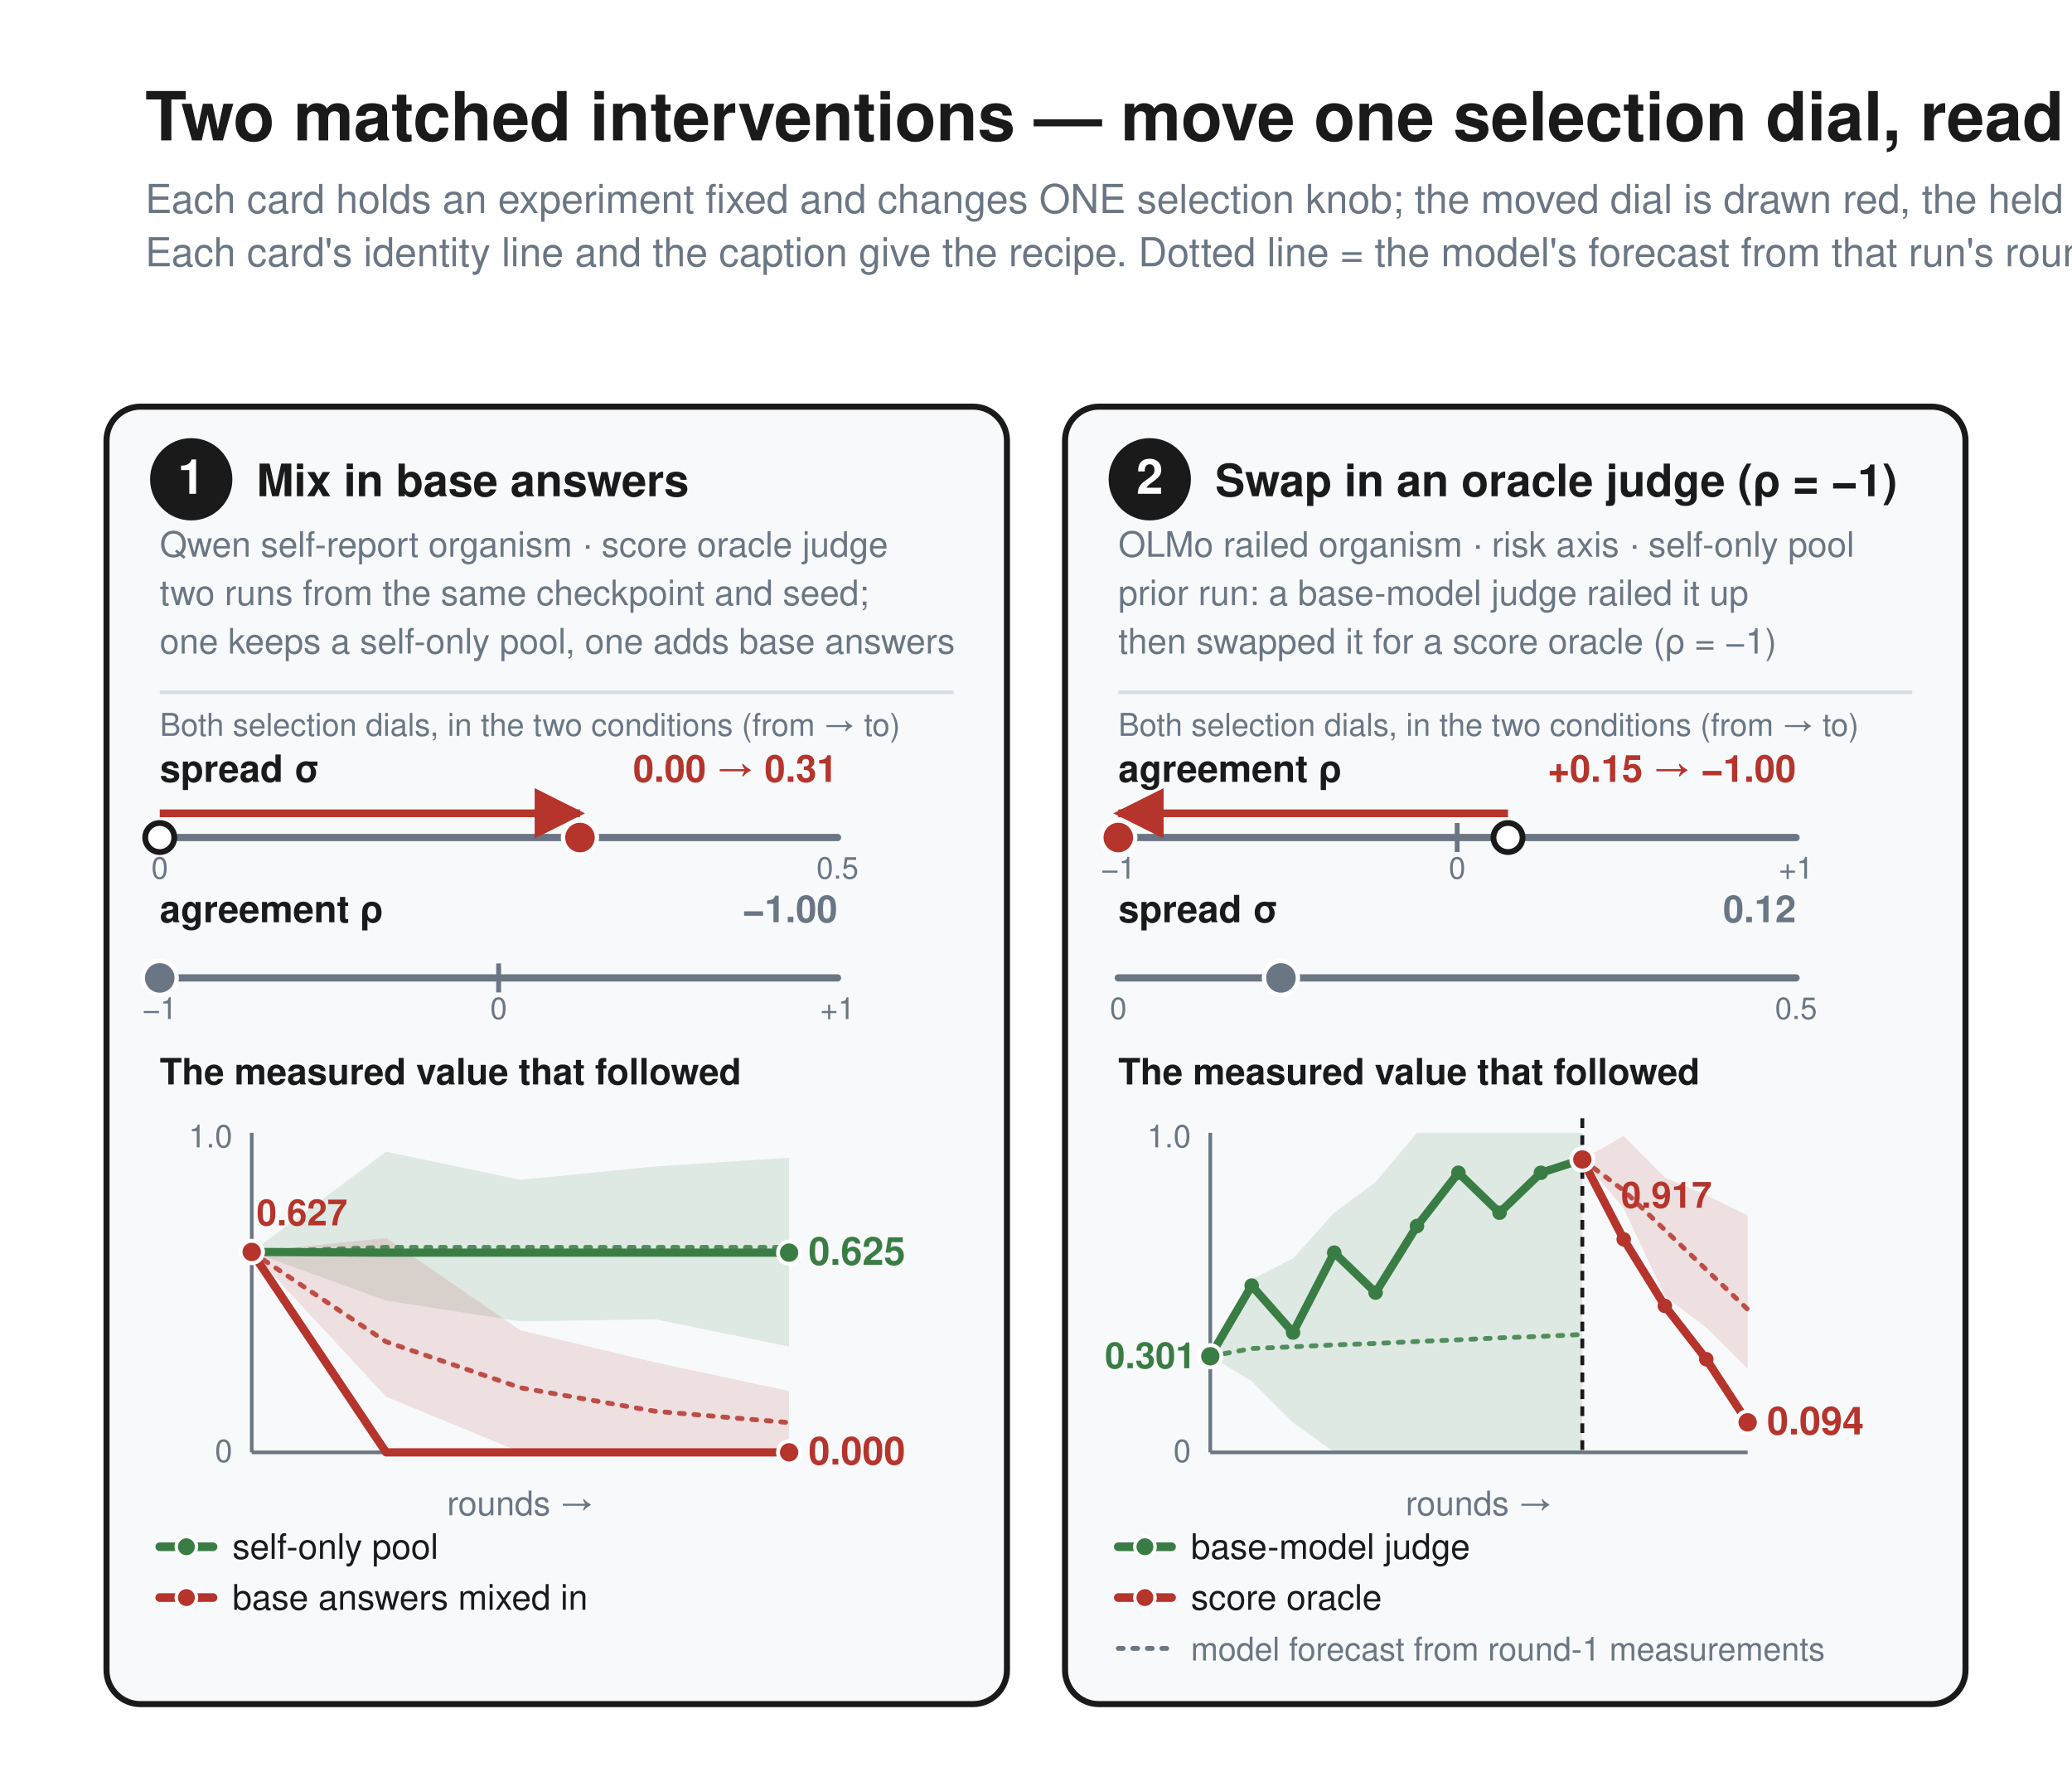
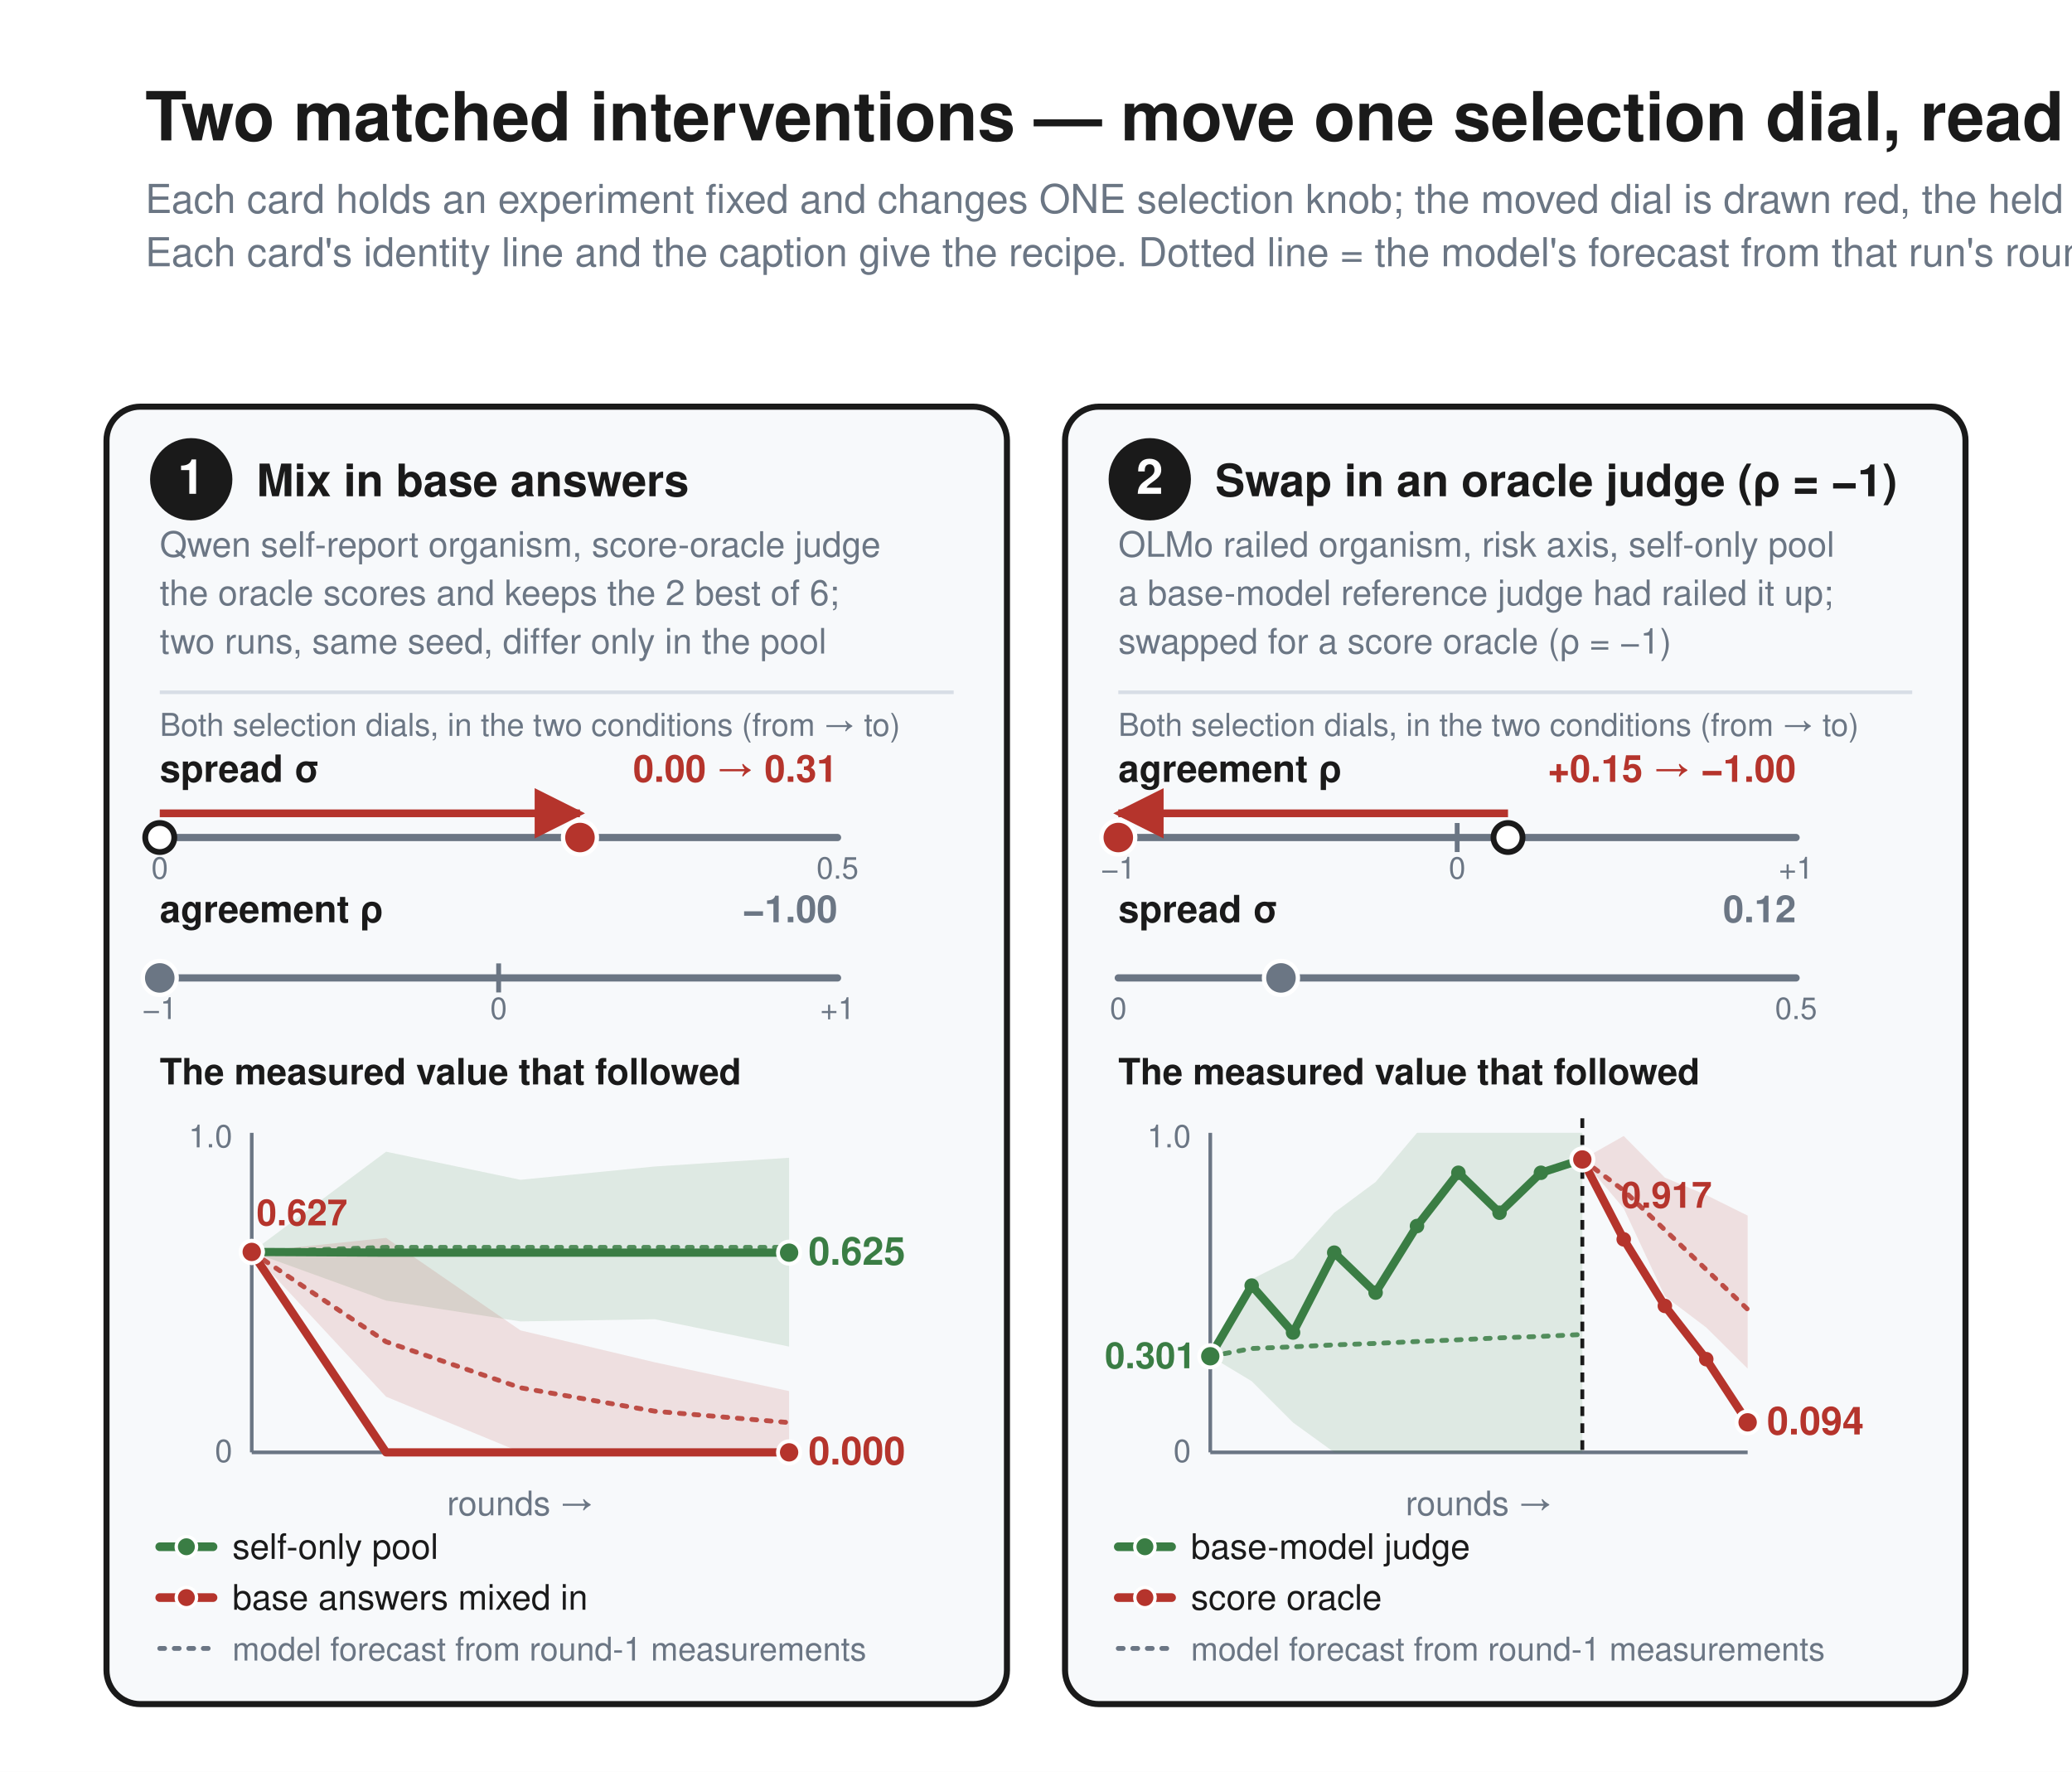
<svg xmlns="http://www.w3.org/2000/svg" viewBox="0 0 856 732" font-family="Helvetica, Arial, sans-serif">
  <rect width="856" height="732" fill="white" />
  <defs>
    <marker id="arr" viewBox="0 0 10 10" refX="9" refY="5" markerWidth="6" markerHeight="6" orient="auto-start-reverse">
      <path d="M 0 0 L 10 5 L 0 10 z" fill="#1a1a1a" />
    </marker>
    <marker id="arrR" viewBox="0 0 10 10" refX="9" refY="5" markerWidth="6.5" markerHeight="6.5" orient="auto-start-reverse">
      <path d="M 0 0 L 10 5 L 0 10 z" fill="#b5342c" />
    </marker>
    <marker id="arrK" viewBox="0 0 10 10" refX="9" refY="5" markerWidth="6.5" markerHeight="6.5" orient="auto-start-reverse">
      <path d="M 0 0 L 10 5 L 0 10 z" fill="#1a1a1a" />
    </marker>
    <marker id="arrG" viewBox="0 0 10 10" refX="9" refY="5" markerWidth="6" markerHeight="6" orient="auto-start-reverse">
      <path d="M 0 0 L 10 5 L 0 10 z" fill="#6b7684" />
    </marker>
  </defs>
  <text x="60" y="58" font-family="Helvetica, Arial, sans-serif" font-size="28" fill="#1a1a1a" font-weight="bold" text-anchor="start">Two matched interventions — move one selection dial, read the value that follows</text>
  <text x="60" y="88" font-family="Helvetica, Arial, sans-serif" font-size="16.5" fill="#6b7684" font-weight="normal" text-anchor="start">Each card holds an experiment fixed and changes ONE selection knob; the moved dial is drawn red, the held dial gray.</text>
  <text x="60" y="110" font-family="Helvetica, Arial, sans-serif" font-size="16.5" fill="#6b7684" font-weight="normal" text-anchor="start">Each card's identity line and the caption give the recipe. Dotted line = the model's forecast from that run's round-1 measurements; shaded band = its 80% range.</text>
  <rect x="44" y="168" width="372" height="536" rx="14" fill="#f7f9fb" stroke="#1a1a1a" stroke-width="2.5" />
  <circle cx="79" cy="198" r="17" fill="#1a1a1a" />
  <text x="79" y="204" font-family="Helvetica, Arial, sans-serif" font-size="20" fill="white" font-weight="bold" text-anchor="middle">1</text>
  <text x="106" y="205" font-family="Helvetica, Arial, sans-serif" font-size="18.5" fill="#1a1a1a" font-weight="bold" text-anchor="start">Mix in base answers</text>
-   <text x="66" y="230" font-family="Helvetica, Arial, sans-serif" font-size="14.5" fill="#6b7684" font-weight="normal" text-anchor="start">Qwen self-report organism · score oracle judge</text>
-   <text x="66" y="250" font-family="Helvetica, Arial, sans-serif" font-size="14.5" fill="#6b7684" font-weight="normal" text-anchor="start">two runs from the same checkpoint and seed;</text>
-   <text x="66" y="270" font-family="Helvetica, Arial, sans-serif" font-size="14.5" fill="#6b7684" font-weight="normal" text-anchor="start">one keeps a self-only pool, one adds base answers</text>
+   <text x="66" y="230" font-family="Helvetica, Arial, sans-serif" font-size="14.5" fill="#6b7684" font-weight="normal" text-anchor="start">Qwen self-report organism, score-oracle judge</text>
+   <text x="66" y="250" font-family="Helvetica, Arial, sans-serif" font-size="14.5" fill="#6b7684" font-weight="normal" text-anchor="start">the oracle scores and keeps the 2 best of 6;</text>
+   <text x="66" y="270" font-family="Helvetica, Arial, sans-serif" font-size="14.5" fill="#6b7684" font-weight="normal" text-anchor="start">two runs, same seed, differ only in the pool</text>
  <line x1="66" y1="286" x2="394" y2="286" stroke="#d8dee6" stroke-width="1.5" />
  <text x="66" y="304" font-family="Helvetica, Arial, sans-serif" font-size="13" fill="#6b7684" font-weight="normal" text-anchor="start">Both selection dials, in the two conditions (from → to)</text>
  <text x="66" y="323" font-family="Helvetica, Arial, sans-serif" font-size="15.5" fill="#1a1a1a" font-weight="bold" text-anchor="start">spread σ</text>
  <text x="346" y="323" font-family="Helvetica, Arial, sans-serif" font-size="15.5" fill="#b5342c" font-weight="bold" text-anchor="end">0.00 → 0.31</text>
  <line x1="66" y1="346" x2="346" y2="346" stroke="#6b7684" stroke-width="3" stroke-linecap="round" />
  <text x="66" y="363" font-family="Helvetica, Arial, sans-serif" font-size="12.5" fill="#6b7684" font-weight="normal" text-anchor="middle">0</text>
  <text x="346" y="363" font-family="Helvetica, Arial, sans-serif" font-size="12.5" fill="#6b7684" font-weight="normal" text-anchor="middle">0.5</text>
  <line x1="66.0" y1="336" x2="239.6" y2="336" stroke="#b5342c" stroke-width="3.2" marker-end="url(#arrR)" />
  <circle cx="66.0" cy="346" r="6" fill="white" stroke="#1a1a1a" stroke-width="2.4" />
  <circle cx="239.6" cy="346" r="7" fill="#b5342c" stroke="white" stroke-width="1.8" />
  <text x="66" y="381" font-family="Helvetica, Arial, sans-serif" font-size="15.5" fill="#1a1a1a" font-weight="bold" text-anchor="start">agreement ρ</text>
  <text x="346" y="381" font-family="Helvetica, Arial, sans-serif" font-size="15.5" fill="#6b7684" font-weight="bold" text-anchor="end">−1.00</text>
  <line x1="66" y1="404" x2="346" y2="404" stroke="#6b7684" stroke-width="3" stroke-linecap="round" />
  <line x1="206.0" y1="398" x2="206.0" y2="410" stroke="#6b7684" stroke-width="2" />
  <text x="66" y="421" font-family="Helvetica, Arial, sans-serif" font-size="12.5" fill="#6b7684" font-weight="normal" text-anchor="middle">−1</text>
  <text x="206.0" y="421" font-family="Helvetica, Arial, sans-serif" font-size="12.5" fill="#6b7684" font-weight="normal" text-anchor="middle">0</text>
  <text x="346" y="421" font-family="Helvetica, Arial, sans-serif" font-size="12.5" fill="#6b7684" font-weight="normal" text-anchor="middle">+1</text>
  <circle cx="66.0" cy="404" r="7" fill="#6b7684" stroke="white" stroke-width="1.8" />
  <text x="66" y="448" font-family="Helvetica, Arial, sans-serif" font-size="15" fill="#1a1a1a" font-weight="bold" text-anchor="start">The measured value that followed</text>
  <polygon points="104.0,517.2 159.5,475.8 215.0,487.4 270.5,481.9 326.0,478.3 326.0,556.3 270.5,545.0 215.0,545.9 159.5,537.3 104.0,517.2" fill="#3a7d44" fill-opacity="0.13" />
  <polygon points="104.0,517.2 159.5,511.4 215.0,549.6 270.5,562.8 326.0,574.7 326.0,600.0 270.5,600.0 215.0,599.9 159.5,577.0 104.0,517.2" fill="#b5342c" fill-opacity="0.13" />
  <polyline points="104.0,517.2 159.5,515.3 215.0,515.3 270.5,515.3 326.0,515.3" fill="none" stroke="#3a7d44" stroke-width="2" stroke-dasharray="2 4" stroke-linecap="round" stroke-opacity="0.85" />
  <polyline points="104.0,517.2 159.5,554.3 215.0,573.3 270.5,583.0 326.0,587.7" fill="none" stroke="#b5342c" stroke-width="2" stroke-dasharray="2 4" stroke-linecap="round" stroke-opacity="0.85" />
  <line x1="104" y1="600" x2="326" y2="600" stroke="#6b7684" stroke-width="1.5" />
  <line x1="104" y1="468" x2="104" y2="600" stroke="#6b7684" stroke-width="1.5" />
  <text x="96" y="474" font-family="Helvetica, Arial, sans-serif" font-size="13" fill="#6b7684" font-weight="normal" text-anchor="end">1.0</text>
  <text x="96" y="604" font-family="Helvetica, Arial, sans-serif" font-size="13" fill="#6b7684" font-weight="normal" text-anchor="end">0</text>
  <polyline points="104.0,517.2 159.5,517.5 215.0,517.5 270.5,517.5 326.0,517.5" fill="none" stroke="#3a7d44" stroke-width="3.4" stroke-linejoin="round" stroke-linecap="round" />
  <circle cx="104.0" cy="517.2" r="4.6" fill="#3a7d44" stroke="white" stroke-width="1.6" />
  <circle cx="326.0" cy="517.5" r="4.6" fill="#3a7d44" stroke="white" stroke-width="1.6" />
  <text x="334.0" y="522.5" font-family="Helvetica, Arial, sans-serif" font-size="16" fill="#3a7d44" font-weight="bold" text-anchor="start">0.625</text>
  <polyline points="104.0,517.2 159.5,600.0 215.0,600.0 270.5,600.0 326.0,600.0" fill="none" stroke="#b5342c" stroke-width="3.4" stroke-linejoin="round" stroke-linecap="round" />
  <circle cx="104.0" cy="517.2" r="4.6" fill="#b5342c" stroke="white" stroke-width="1.6" />
  <circle cx="326.0" cy="600.0" r="4.6" fill="#b5342c" stroke="white" stroke-width="1.6" />
  <text x="106.0" y="506.236" font-family="Helvetica, Arial, sans-serif" font-size="15" fill="#b5342c" font-weight="bold" text-anchor="start">0.627</text>
  <text x="334.0" y="605.0" font-family="Helvetica, Arial, sans-serif" font-size="16" fill="#b5342c" font-weight="bold" text-anchor="start">0.000</text>
  <text x="215.0" y="626" font-family="Helvetica, Arial, sans-serif" font-size="14" fill="#6b7684" font-weight="normal" text-anchor="middle">rounds →</text>
  <line x1="66" y1="639" x2="88" y2="639" stroke="#3a7d44" stroke-width="3.6" stroke-linecap="round" />
  <circle cx="77" cy="639" r="4.2" fill="#3a7d44" stroke="white" stroke-width="1.4" />
  <text x="96" y="644" font-family="Helvetica, Arial, sans-serif" font-size="14.5" fill="#1a1a1a" font-weight="normal" text-anchor="start">self-only pool</text>
  <line x1="66" y1="660" x2="88" y2="660" stroke="#b5342c" stroke-width="3.6" stroke-linecap="round" />
  <circle cx="77" cy="660" r="4.2" fill="#b5342c" stroke="white" stroke-width="1.4" />
  <text x="96" y="665" font-family="Helvetica, Arial, sans-serif" font-size="14.5" fill="#1a1a1a" font-weight="normal" text-anchor="start">base answers mixed in</text>
+   <line x1="66" y1="681" x2="88" y2="681" stroke="#6b7684" stroke-width="2" stroke-dasharray="2 4" stroke-linecap="round" />
+   <text x="96" y="686" font-family="Helvetica, Arial, sans-serif" font-size="13.5" fill="#6b7684" font-weight="normal" text-anchor="start">model forecast from round-1 measurements</text>
  <rect x="440" y="168" width="372" height="536" rx="14" fill="#f7f9fb" stroke="#1a1a1a" stroke-width="2.5" />
  <circle cx="475" cy="198" r="17" fill="#1a1a1a" />
  <text x="475" y="204" font-family="Helvetica, Arial, sans-serif" font-size="20" fill="white" font-weight="bold" text-anchor="middle">2</text>
  <text x="502" y="205" font-family="Helvetica, Arial, sans-serif" font-size="18.5" fill="#1a1a1a" font-weight="bold" text-anchor="start">Swap in an oracle judge (ρ = −1)</text>
-   <text x="462" y="230" font-family="Helvetica, Arial, sans-serif" font-size="14.5" fill="#6b7684" font-weight="normal" text-anchor="start">OLMo railed organism · risk axis · self-only pool</text>
-   <text x="462" y="250" font-family="Helvetica, Arial, sans-serif" font-size="14.5" fill="#6b7684" font-weight="normal" text-anchor="start">prior run: a base-model judge railed it up</text>
-   <text x="462" y="270" font-family="Helvetica, Arial, sans-serif" font-size="14.5" fill="#6b7684" font-weight="normal" text-anchor="start">then swapped it for a score oracle (ρ = −1)</text>
+   <text x="462" y="230" font-family="Helvetica, Arial, sans-serif" font-size="14.5" fill="#6b7684" font-weight="normal" text-anchor="start">OLMo railed organism, risk axis, self-only pool</text>
+   <text x="462" y="250" font-family="Helvetica, Arial, sans-serif" font-size="14.5" fill="#6b7684" font-weight="normal" text-anchor="start">a base-model reference judge had railed it up;</text>
+   <text x="462" y="270" font-family="Helvetica, Arial, sans-serif" font-size="14.5" fill="#6b7684" font-weight="normal" text-anchor="start">swapped for a score oracle (ρ = −1)</text>
  <line x1="462" y1="286" x2="790" y2="286" stroke="#d8dee6" stroke-width="1.5" />
  <text x="462" y="304" font-family="Helvetica, Arial, sans-serif" font-size="13" fill="#6b7684" font-weight="normal" text-anchor="start">Both selection dials, in the two conditions (from → to)</text>
  <text x="462" y="323" font-family="Helvetica, Arial, sans-serif" font-size="15.5" fill="#1a1a1a" font-weight="bold" text-anchor="start">agreement ρ</text>
  <text x="742" y="323" font-family="Helvetica, Arial, sans-serif" font-size="15.5" fill="#b5342c" font-weight="bold" text-anchor="end">+0.15 → −1.00</text>
  <line x1="462" y1="346" x2="742" y2="346" stroke="#6b7684" stroke-width="3" stroke-linecap="round" />
  <line x1="602.0" y1="340" x2="602.0" y2="352" stroke="#6b7684" stroke-width="2" />
  <text x="462" y="363" font-family="Helvetica, Arial, sans-serif" font-size="12.5" fill="#6b7684" font-weight="normal" text-anchor="middle">−1</text>
  <text x="602.0" y="363" font-family="Helvetica, Arial, sans-serif" font-size="12.5" fill="#6b7684" font-weight="normal" text-anchor="middle">0</text>
  <text x="742" y="363" font-family="Helvetica, Arial, sans-serif" font-size="12.5" fill="#6b7684" font-weight="normal" text-anchor="middle">+1</text>
  <line x1="623.0" y1="336" x2="462.0" y2="336" stroke="#b5342c" stroke-width="3.2" marker-end="url(#arrR)" />
  <circle cx="623.0" cy="346" r="6" fill="white" stroke="#1a1a1a" stroke-width="2.4" />
  <circle cx="462.0" cy="346" r="7" fill="#b5342c" stroke="white" stroke-width="1.8" />
  <text x="462" y="381" font-family="Helvetica, Arial, sans-serif" font-size="15.5" fill="#1a1a1a" font-weight="bold" text-anchor="start">spread σ</text>
  <text x="742" y="381" font-family="Helvetica, Arial, sans-serif" font-size="15.5" fill="#6b7684" font-weight="bold" text-anchor="end">0.12</text>
  <line x1="462" y1="404" x2="742" y2="404" stroke="#6b7684" stroke-width="3" stroke-linecap="round" />
  <text x="462" y="421" font-family="Helvetica, Arial, sans-serif" font-size="12.5" fill="#6b7684" font-weight="normal" text-anchor="middle">0</text>
  <text x="742" y="421" font-family="Helvetica, Arial, sans-serif" font-size="12.5" fill="#6b7684" font-weight="normal" text-anchor="middle">0.5</text>
  <circle cx="529.2" cy="404" r="7" fill="#6b7684" stroke="white" stroke-width="1.8" />
  <text x="462" y="448" font-family="Helvetica, Arial, sans-serif" font-size="15" fill="#1a1a1a" font-weight="bold" text-anchor="start">The measured value that followed</text>
  <line x1="500" y1="600" x2="722" y2="600" stroke="#6b7684" stroke-width="1.5" />
  <line x1="500" y1="468" x2="500" y2="600" stroke="#6b7684" stroke-width="1.5" />
  <text x="492" y="474" font-family="Helvetica, Arial, sans-serif" font-size="13" fill="#6b7684" font-weight="normal" text-anchor="end">1.0</text>
  <text x="492" y="604" font-family="Helvetica, Arial, sans-serif" font-size="13" fill="#6b7684" font-weight="normal" text-anchor="end">0</text>
  <polygon points="500.0,560.3 517.1,528.5 534.2,519.9 551.2,501.0 568.3,488.3 585.4,468.0 602.5,468.0 619.5,468.0 636.6,468.0 653.7,468.0 653.7,600.0 636.6,600.0 619.5,600.0 602.5,600.0 585.4,600.0 568.3,600.0 551.2,600.0 534.2,587.7 517.1,570.6 500.0,560.3" fill="#3a7d44" fill-opacity="0.13" />
  <polygon points="653.7,479.0 670.8,469.3 687.8,486.5 704.9,493.7 722.0,502.2 722.0,565.4 704.9,548.4 687.8,535.5 670.8,499.2 653.7,479.0" fill="#b5342c" fill-opacity="0.13" />
  <polyline points="500.0,560.3 517.1,557.1 534.2,556.4 551.2,555.6 568.3,555.0 585.4,554.2 602.5,553.5 619.5,552.7 636.6,552.1 653.7,551.3" fill="none" stroke="#3a7d44" stroke-width="2" stroke-dasharray="2 4" stroke-linecap="round" stroke-opacity="0.85" />
  <polyline points="653.7,479.0 670.8,491.8 687.8,508.1 704.9,524.5 722.0,540.9" fill="none" stroke="#b5342c" stroke-width="2" stroke-dasharray="2 4" stroke-linecap="round" stroke-opacity="0.85" />
  <line x1="653.7" y1="462" x2="653.7" y2="600" stroke="#1a1a1a" stroke-width="1.6" stroke-dasharray="4 3" />
  <polyline points="500.0,560.3 517.1,531.1 534.2,550.5 551.2,517.5 568.3,534.0 585.4,506.5 602.5,484.5 619.5,501.0 636.6,484.5 653.7,479.0" fill="none" stroke="#3a7d44" stroke-width="3.4" stroke-linejoin="round" stroke-linecap="round" />
  <polyline points="653.7,479.0 670.8,512.0 687.8,539.5 704.9,561.5 722.0,587.6" fill="none" stroke="#b5342c" stroke-width="3.4" stroke-linejoin="round" stroke-linecap="round" />
  <circle cx="500.0" cy="560.3" r="3" fill="#3a7d44" />
  <circle cx="517.1" cy="531.1" r="3" fill="#3a7d44" />
  <circle cx="534.2" cy="550.5" r="3" fill="#3a7d44" />
  <circle cx="551.2" cy="517.5" r="3" fill="#3a7d44" />
  <circle cx="568.3" cy="534.0" r="3" fill="#3a7d44" />
  <circle cx="585.4" cy="506.5" r="3" fill="#3a7d44" />
  <circle cx="602.5" cy="484.5" r="3" fill="#3a7d44" />
  <circle cx="619.5" cy="501.0" r="3" fill="#3a7d44" />
  <circle cx="636.6" cy="484.5" r="3" fill="#3a7d44" />
  <circle cx="653.7" cy="479.0" r="3" fill="#b5342c" />
  <circle cx="670.8" cy="512.0" r="3" fill="#b5342c" />
  <circle cx="687.8" cy="539.5" r="3" fill="#b5342c" />
  <circle cx="704.9" cy="561.5" r="3" fill="#b5342c" />
  <circle cx="722.0" cy="587.6" r="3" fill="#b5342c" />
  <circle cx="500.0" cy="560.3" r="4.6" fill="#3a7d44" stroke="white" stroke-width="1.6" />
  <circle cx="653.7" cy="479.0" r="4.6" fill="#b5342c" stroke="white" stroke-width="1.6" />
  <circle cx="722.0" cy="587.6" r="4.6" fill="#b5342c" stroke="white" stroke-width="1.6" />
  <text x="494.0" y="565.268" font-family="Helvetica, Arial, sans-serif" font-size="15" fill="#3a7d44" font-weight="bold" text-anchor="end">0.301</text>
  <text x="669.692" y="498.956" font-family="Helvetica, Arial, sans-serif" font-size="15" fill="#b5342c" font-weight="bold" text-anchor="start">0.917</text>
  <text x="730.0" y="592.592" font-family="Helvetica, Arial, sans-serif" font-size="16" fill="#b5342c" font-weight="bold" text-anchor="start">0.094</text>
  <text x="611.0" y="626" font-family="Helvetica, Arial, sans-serif" font-size="14" fill="#6b7684" font-weight="normal" text-anchor="middle">rounds →</text>
  <line x1="462" y1="639" x2="484" y2="639" stroke="#3a7d44" stroke-width="3.6" stroke-linecap="round" />
  <circle cx="473" cy="639" r="4.2" fill="#3a7d44" stroke="white" stroke-width="1.4" />
  <text x="492" y="644" font-family="Helvetica, Arial, sans-serif" font-size="14.5" fill="#1a1a1a" font-weight="normal" text-anchor="start">base-model judge</text>
  <line x1="462" y1="660" x2="484" y2="660" stroke="#b5342c" stroke-width="3.6" stroke-linecap="round" />
  <circle cx="473" cy="660" r="4.2" fill="#b5342c" stroke="white" stroke-width="1.4" />
  <text x="492" y="665" font-family="Helvetica, Arial, sans-serif" font-size="14.5" fill="#1a1a1a" font-weight="normal" text-anchor="start">score oracle</text>
  <line x1="462" y1="681" x2="484" y2="681" stroke="#6b7684" stroke-width="2" stroke-dasharray="2 4" stroke-linecap="round" />
  <text x="492" y="686" font-family="Helvetica, Arial, sans-serif" font-size="13.5" fill="#6b7684" font-weight="normal" text-anchor="start">model forecast from round-1 measurements</text>
</svg>
